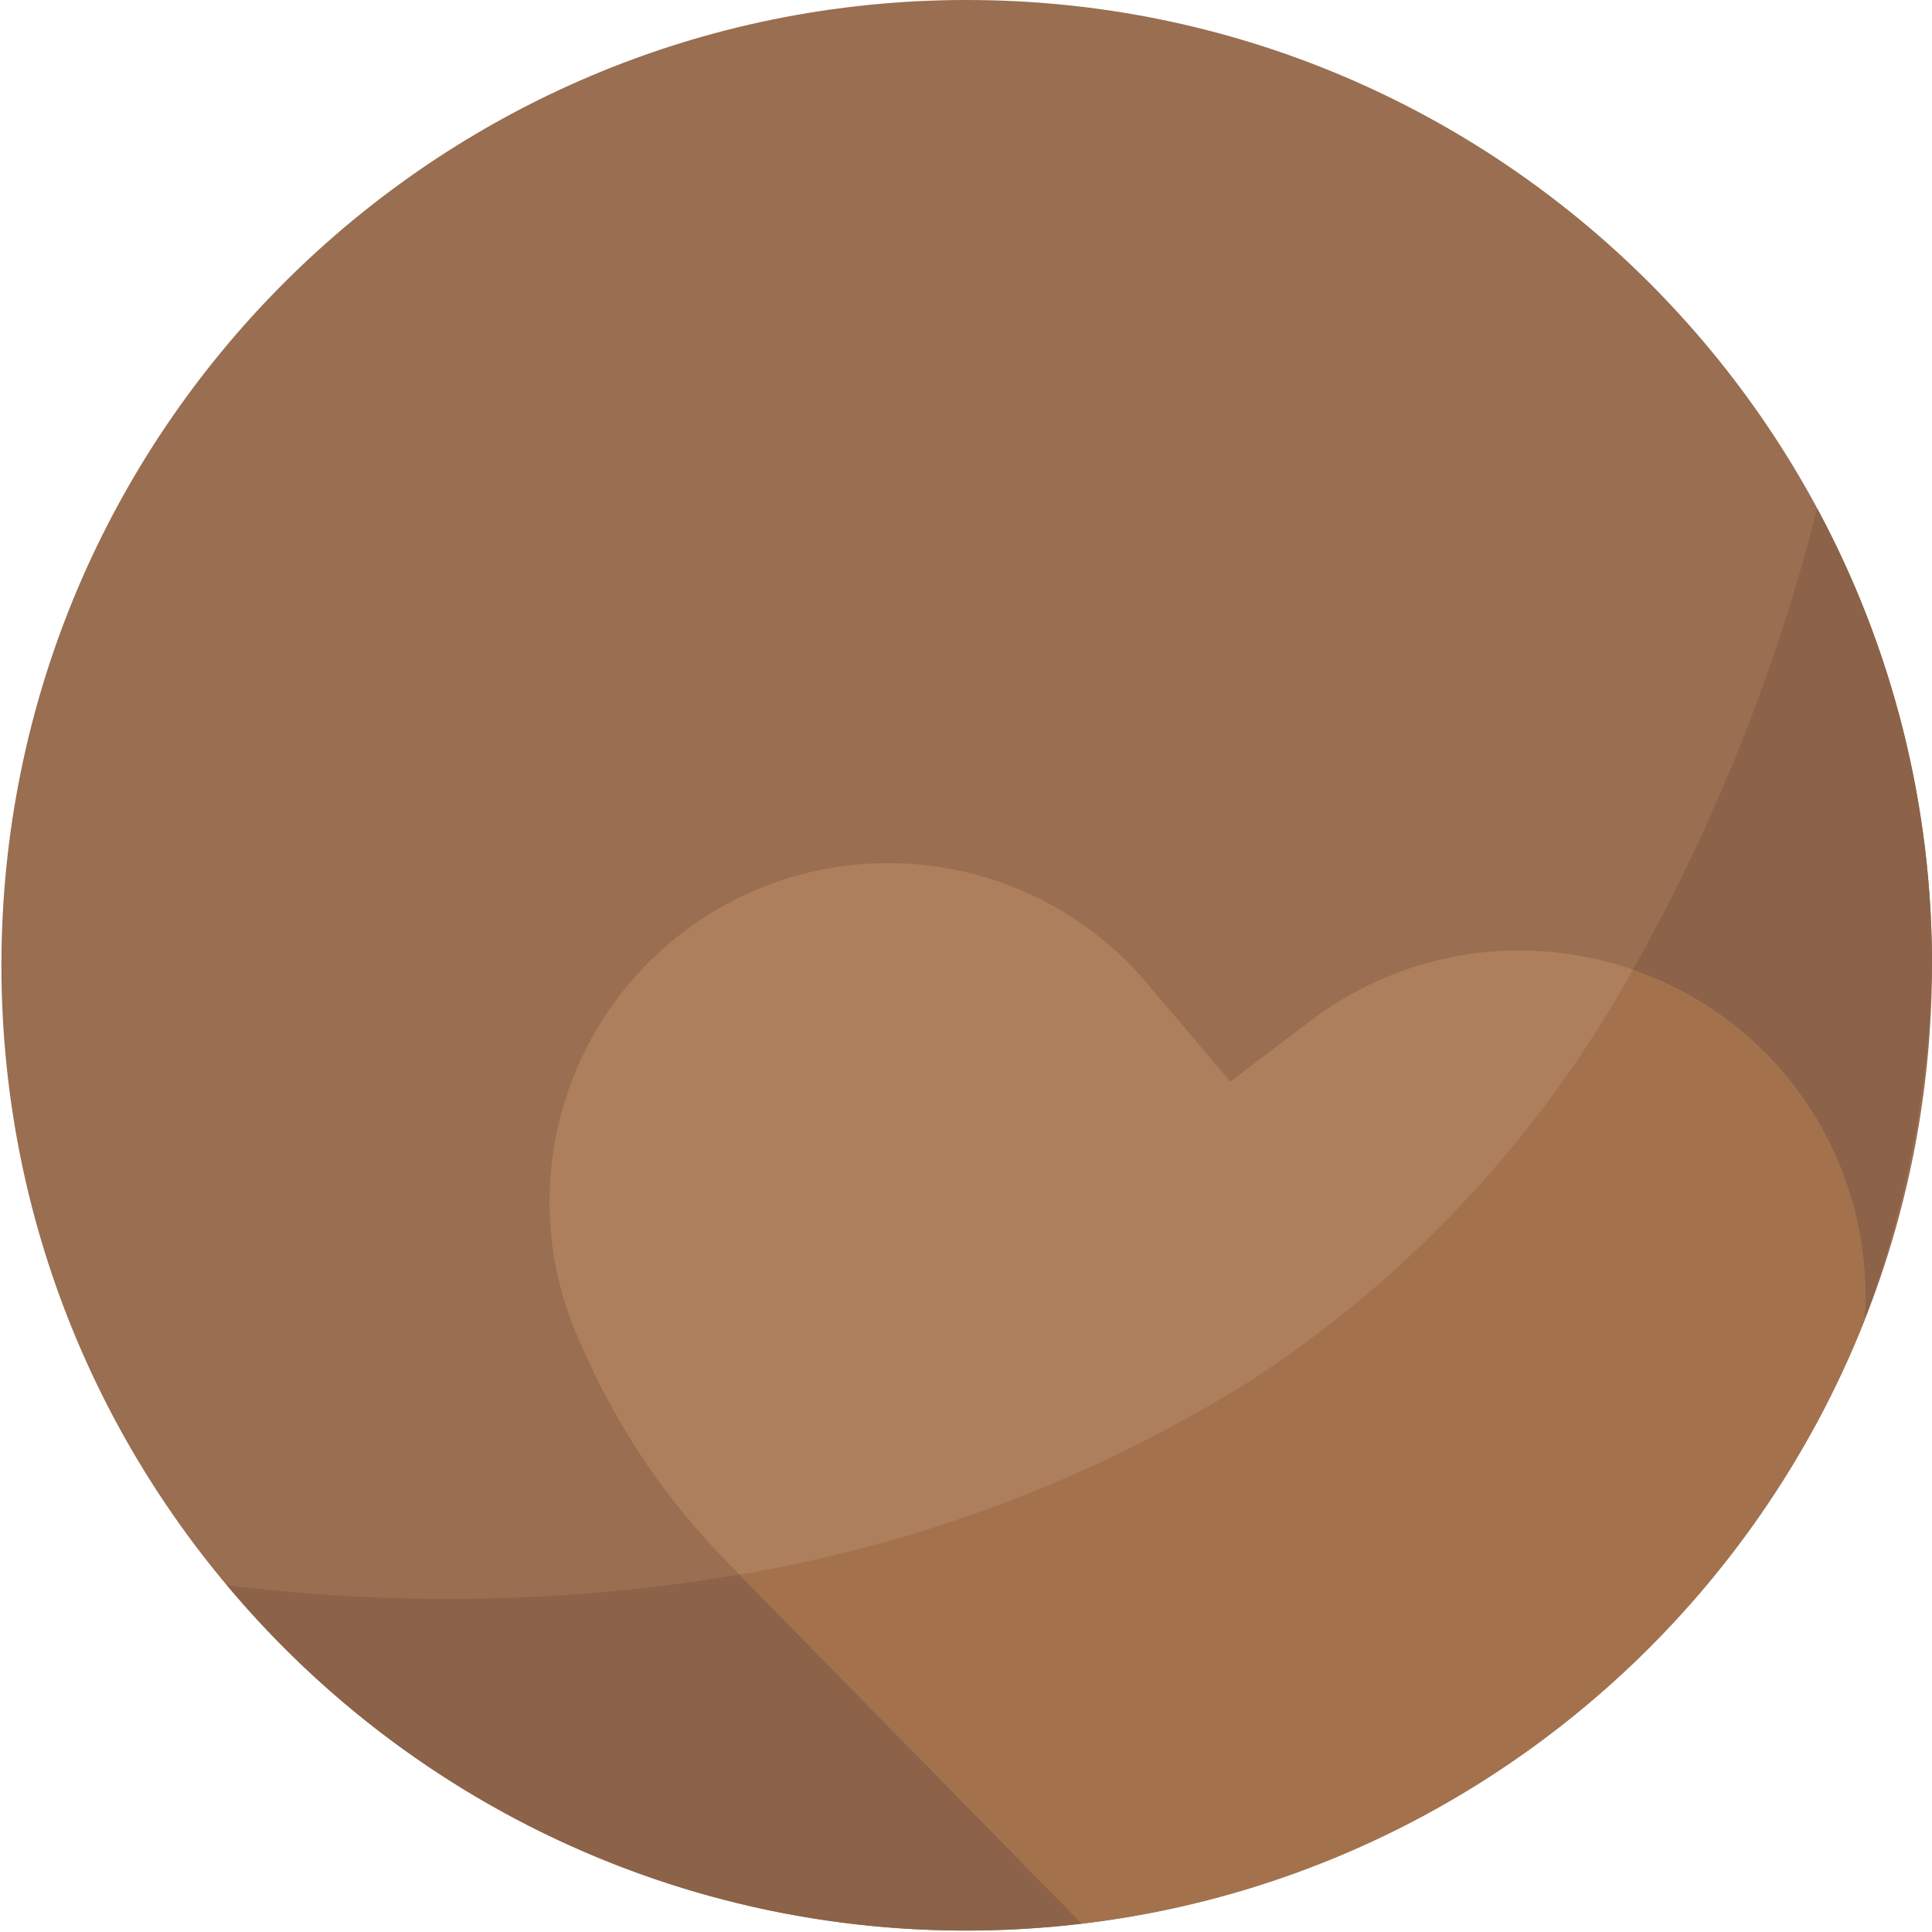
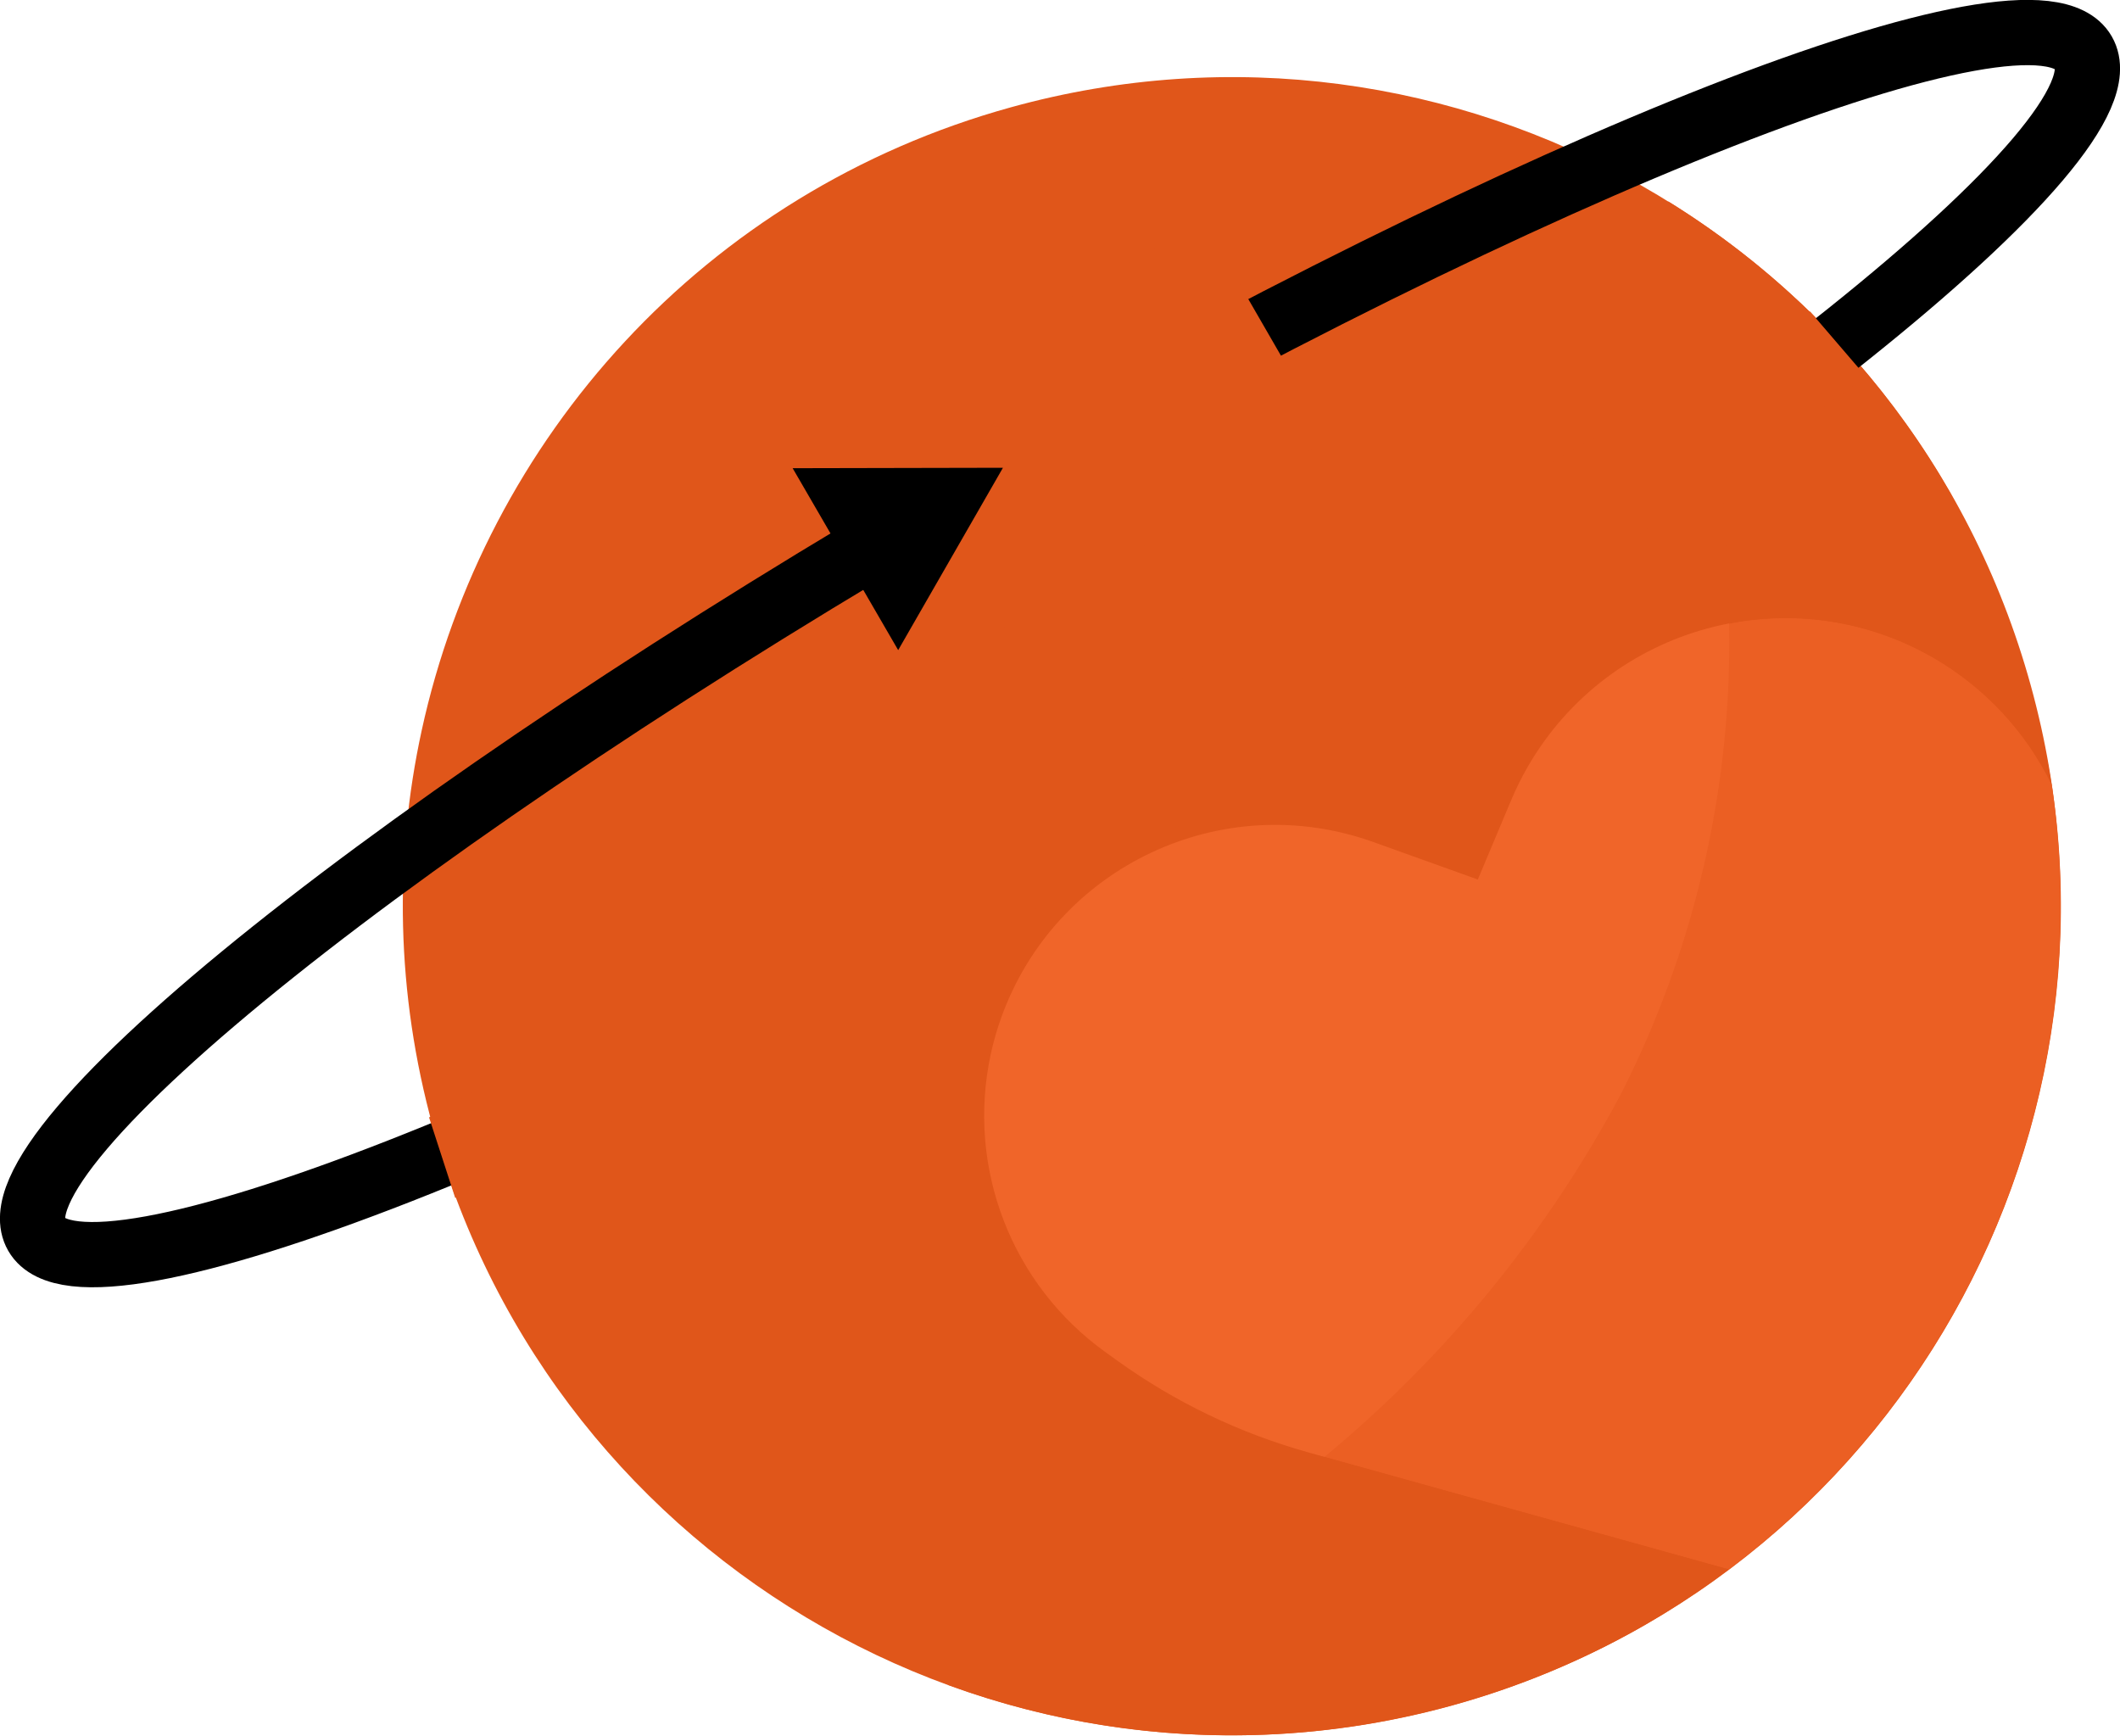
- <svg xmlns="http://www.w3.org/2000/svg" height="572pt" version="1.1" viewBox="0 0 572 572.419" width="572pt">
-   <g id="surface1">
-     <path d="M 572.207 285.996 C 572.207 443.949 444.16 571.996 286.207 571.996 C 128.254 571.996 0.211 443.949 0.211 285.996 C 0.211 128.047 128.254 0 286.207 0 C 444.16 0 572.207 128.047 572.207 285.996 Z M 572.207 285.996 " style=" stroke:none;fill-rule:nonzero;fill:rgb(60%,43.137%,31.765%);fill-opacity:1;" />
-     <path d="M 538.676 332.785 C 510.332 283.797 447.648 267.055 398.652 295.398 C 394.953 297.539 391.383 299.914 387.98 302.496 L 364.312 320.457 L 339.57 291.246 C 303.73 248.926 240.379 243.672 198.059 279.508 C 194.707 282.352 191.539 285.406 188.594 288.66 C 161.758 318.289 155.043 361.012 171.512 397.441 L 173.602 402.074 C 183.73 424.504 197.734 444.965 214.965 462.531 L 320.289 569.879 C 424.543 557.332 513.555 488.703 552.195 391.07 C 553.605 370.723 548.891 350.426 538.676 332.785 Z M 538.676 332.785 " style=" stroke:none;fill-rule:nonzero;fill:rgb(67.843%,49.804%,36.078%);fill-opacity:1;" />
-     <path d="M 572.207 285.996 C 572.273 238.758 560.578 192.25 538.191 150.66 C 526.109 198.453 507.727 244.43 483.547 287.379 C 506.812 295.336 526.418 311.453 538.715 332.742 C 548.883 350.406 553.578 370.691 552.195 391.027 C 564.719 357.391 571.484 321.887 572.207 285.996 Z M 572.207 285.996 " style=" stroke:none;fill-rule:nonzero;fill:rgb(54.902%,38.824%,28.235%);fill-opacity:1;" />
-     <path d="M 66.996 469.621 C 128.957 543.84 224.312 581.594 320.289 569.906 L 218.867 466.531 C 168.672 474.984 117.496 476.02 66.996 469.621 Z M 66.996 469.621 " style=" stroke:none;fill-rule:nonzero;fill:rgb(54.902%,38.824%,28.235%);fill-opacity:1;" />
-     <path d="M 377.926 556.879 C 408.199 546.633 436.535 531.375 461.75 511.73 L 461.84 511.66 C 476.82 499.996 490.598 486.867 502.984 472.48 C 523.836 448.289 540.473 420.773 552.227 391.078 C 555.461 344.945 527.285 302.398 483.547 287.379 C 456.27 336.699 417.285 378.555 370.035 409.273 C 323.863 438.043 272.512 457.488 218.871 466.531 L 320.293 569.906 C 339.789 567.59 359 563.258 377.609 556.984 Z M 377.926 556.879 " style=" stroke:none;fill-rule:nonzero;fill:rgb(63.922%,44.706%,30.196%);fill-opacity:1;" />
+ <svg xmlns="http://www.w3.org/2000/svg" height="598.3pt" version="1.1" viewBox="0 0 730.983 598.739" width="730.983pt" id="svg3034">
+   <defs id="defs3038" />
+   <g id="surface1" transform="translate(132.3799,4.45232)">
+     <g id="g3638" transform="rotate(-30,330.7697,285.5313)">
+       <g id="g3630">
+         <path d="M 358.039,9.167 C 510.929,48.839 602.71,204.942 563.038,357.832 523.366,510.721 367.264,602.499 214.374,562.827 61.488,523.156 -30.294,367.057 9.378,214.167 21.426,167.733 44.215,126.936 74.39,93.746 143.573,17.653 251.585,-18.456 358.039,9.167 Z" style="fill:#e0561a;fill-opacity:1;fill-rule:nonzero;stroke:none" id="path3023" />
+         <path d="m 538.676,332.785 c -28.344,-48.988 -91.027,-65.73 -140.023,-37.387 -3.699,2.141 -7.27,4.516 -10.672,7.098 l -23.668,17.961 -24.742,-29.211 c -35.84,-42.32 -99.191,-47.574 -141.512,-11.738 -3.352,2.844 -6.52,5.898 -9.465,9.152 -26.836,29.629 -33.551,72.352 -17.082,108.781 l 2.09,4.633 c 10.129,22.43 24.133,42.891 41.363,60.457 l 105.324,107.348 c 104.254,-12.547 193.266,-81.176 231.906,-178.809 1.41,-20.348 -3.305,-40.645 -13.52,-58.285 z m 0,0" style="fill:#f06529;fill-opacity:1;fill-rule:nonzero;stroke:none" id="path3025" />
+         <path d="m 572.207,285.996 c 0.066,-47.238 -11.629,-93.746 -34.016,-135.336 -12.082,47.793 -30.465,93.77 -54.645,136.719 23.266,7.957 42.871,24.074 55.168,45.363 10.168,17.664 14.863,37.949 13.48,58.285 12.523,-33.637 19.289,-69.141 20.012,-105.031 z m 0,0" style="fill:#e0561a;fill-opacity:1;fill-rule:nonzero;stroke:none" id="path3027" />
+         <path d="M 66.996,469.621 C 128.957,543.84 224.312,581.594 320.289,569.906 l -101.422,-103.375 c -50.195,8.453 -101.371,9.488 -151.871,3.09 z m 0,0" style="fill:#e0561a;fill-opacity:1;fill-rule:nonzero;stroke:none" id="path3029" />
+         <path d="M 377.926,556.879 C 408.199,546.633 436.535,531.375 461.75,511.73 l 0.09,-0.07 c 14.98,-11.664 28.758,-24.793 41.145,-39.18 20.852,-24.191 37.488,-51.707 49.242,-81.402 3.234,-46.133 -24.941,-88.68 -68.68,-103.699 -27.277,49.32 -66.262,91.176 -113.512,121.895 -46.172,28.77 -97.523,48.215 -151.164,57.258 l 101.422,103.375 c 19.496,-2.316 38.707,-6.648 57.316,-12.922 z m 0,0" style="fill:#e0561a;fill-opacity:0.37;fill-rule:nonzero;stroke:none" id="path3031" />
+       </g>
+     </g>
+     <ellipse style="fill:none;fill-opacity:0.37;stroke:#000000;stroke-width:22.517;stroke-linecap:round;stroke-miterlimit:4;stroke-dasharray:none" id="path3623" cx="93.077" cy="305.008" rx="407.787" ry="61.713" transform="rotate(-30)" />
+     <path style="fill:#e0561a;fill-opacity:1;stroke:none;stroke-width:0.762;stroke-linecap:butt;stroke-linejoin:miter;stroke-miterlimit:4;stroke-dasharray:none;stroke-opacity:1" d="m 15.406,381.09 9.02,27.775 172.065,-83.568 119.979,-69.27 150.795,-98.534 43.986,-31.977 -19.307,-22.497 z" id="path3640" />
+     <rect style="fill:#e0561a;fill-opacity:1;stroke:none;stroke-width:0.751;stroke-linecap:round;stroke-miterlimit:4;stroke-dasharray:none" id="rect3642" width="164.567" height="87.124" x="44.21" y="203.294" transform="rotate(-30)" />
+     <path style="fill:#000000;fill-opacity:1;stroke:#000000;stroke-width:0.751;stroke-linecap:round;stroke-miterlimit:4;stroke-dasharray:none;stroke-opacity:1" id="path3644" d="m 226.791,147.382 -1.198,-35.61 -1.198,-35.61 31.438,16.767 31.438,16.767 -30.24,18.843 z" transform="rotate(-28.19131,344.849,281.8464)" />
  </g>
</svg>
